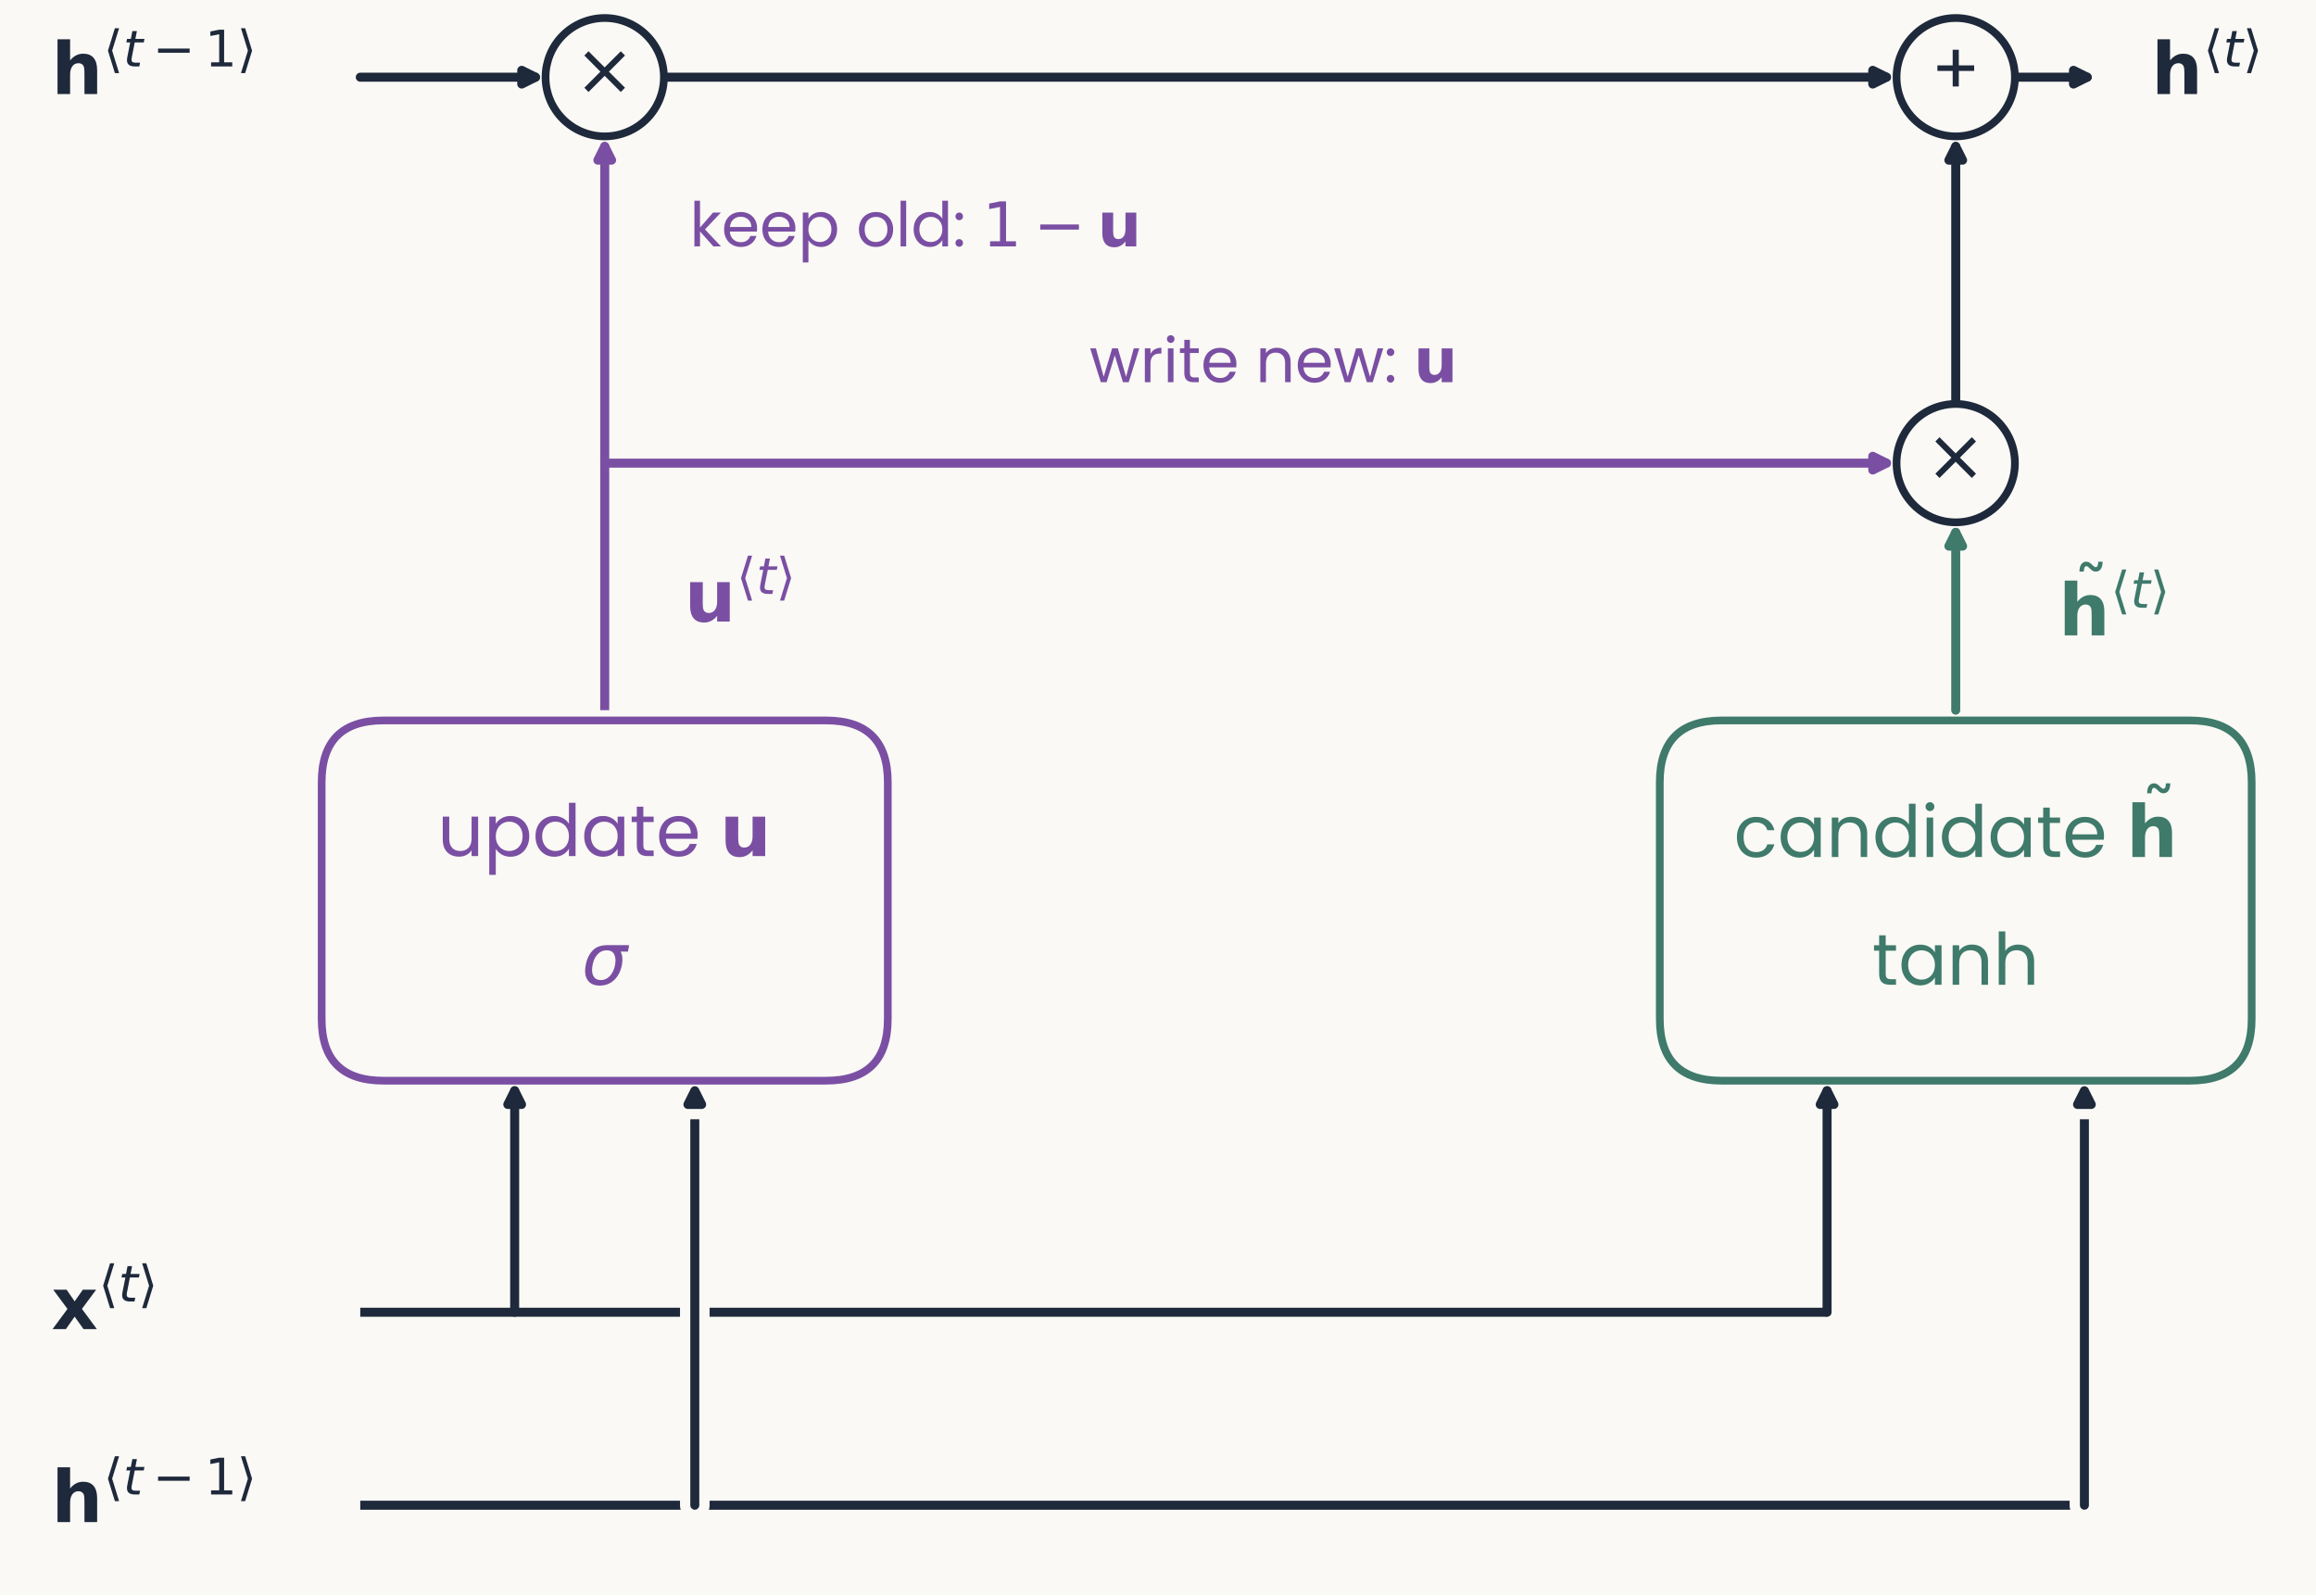
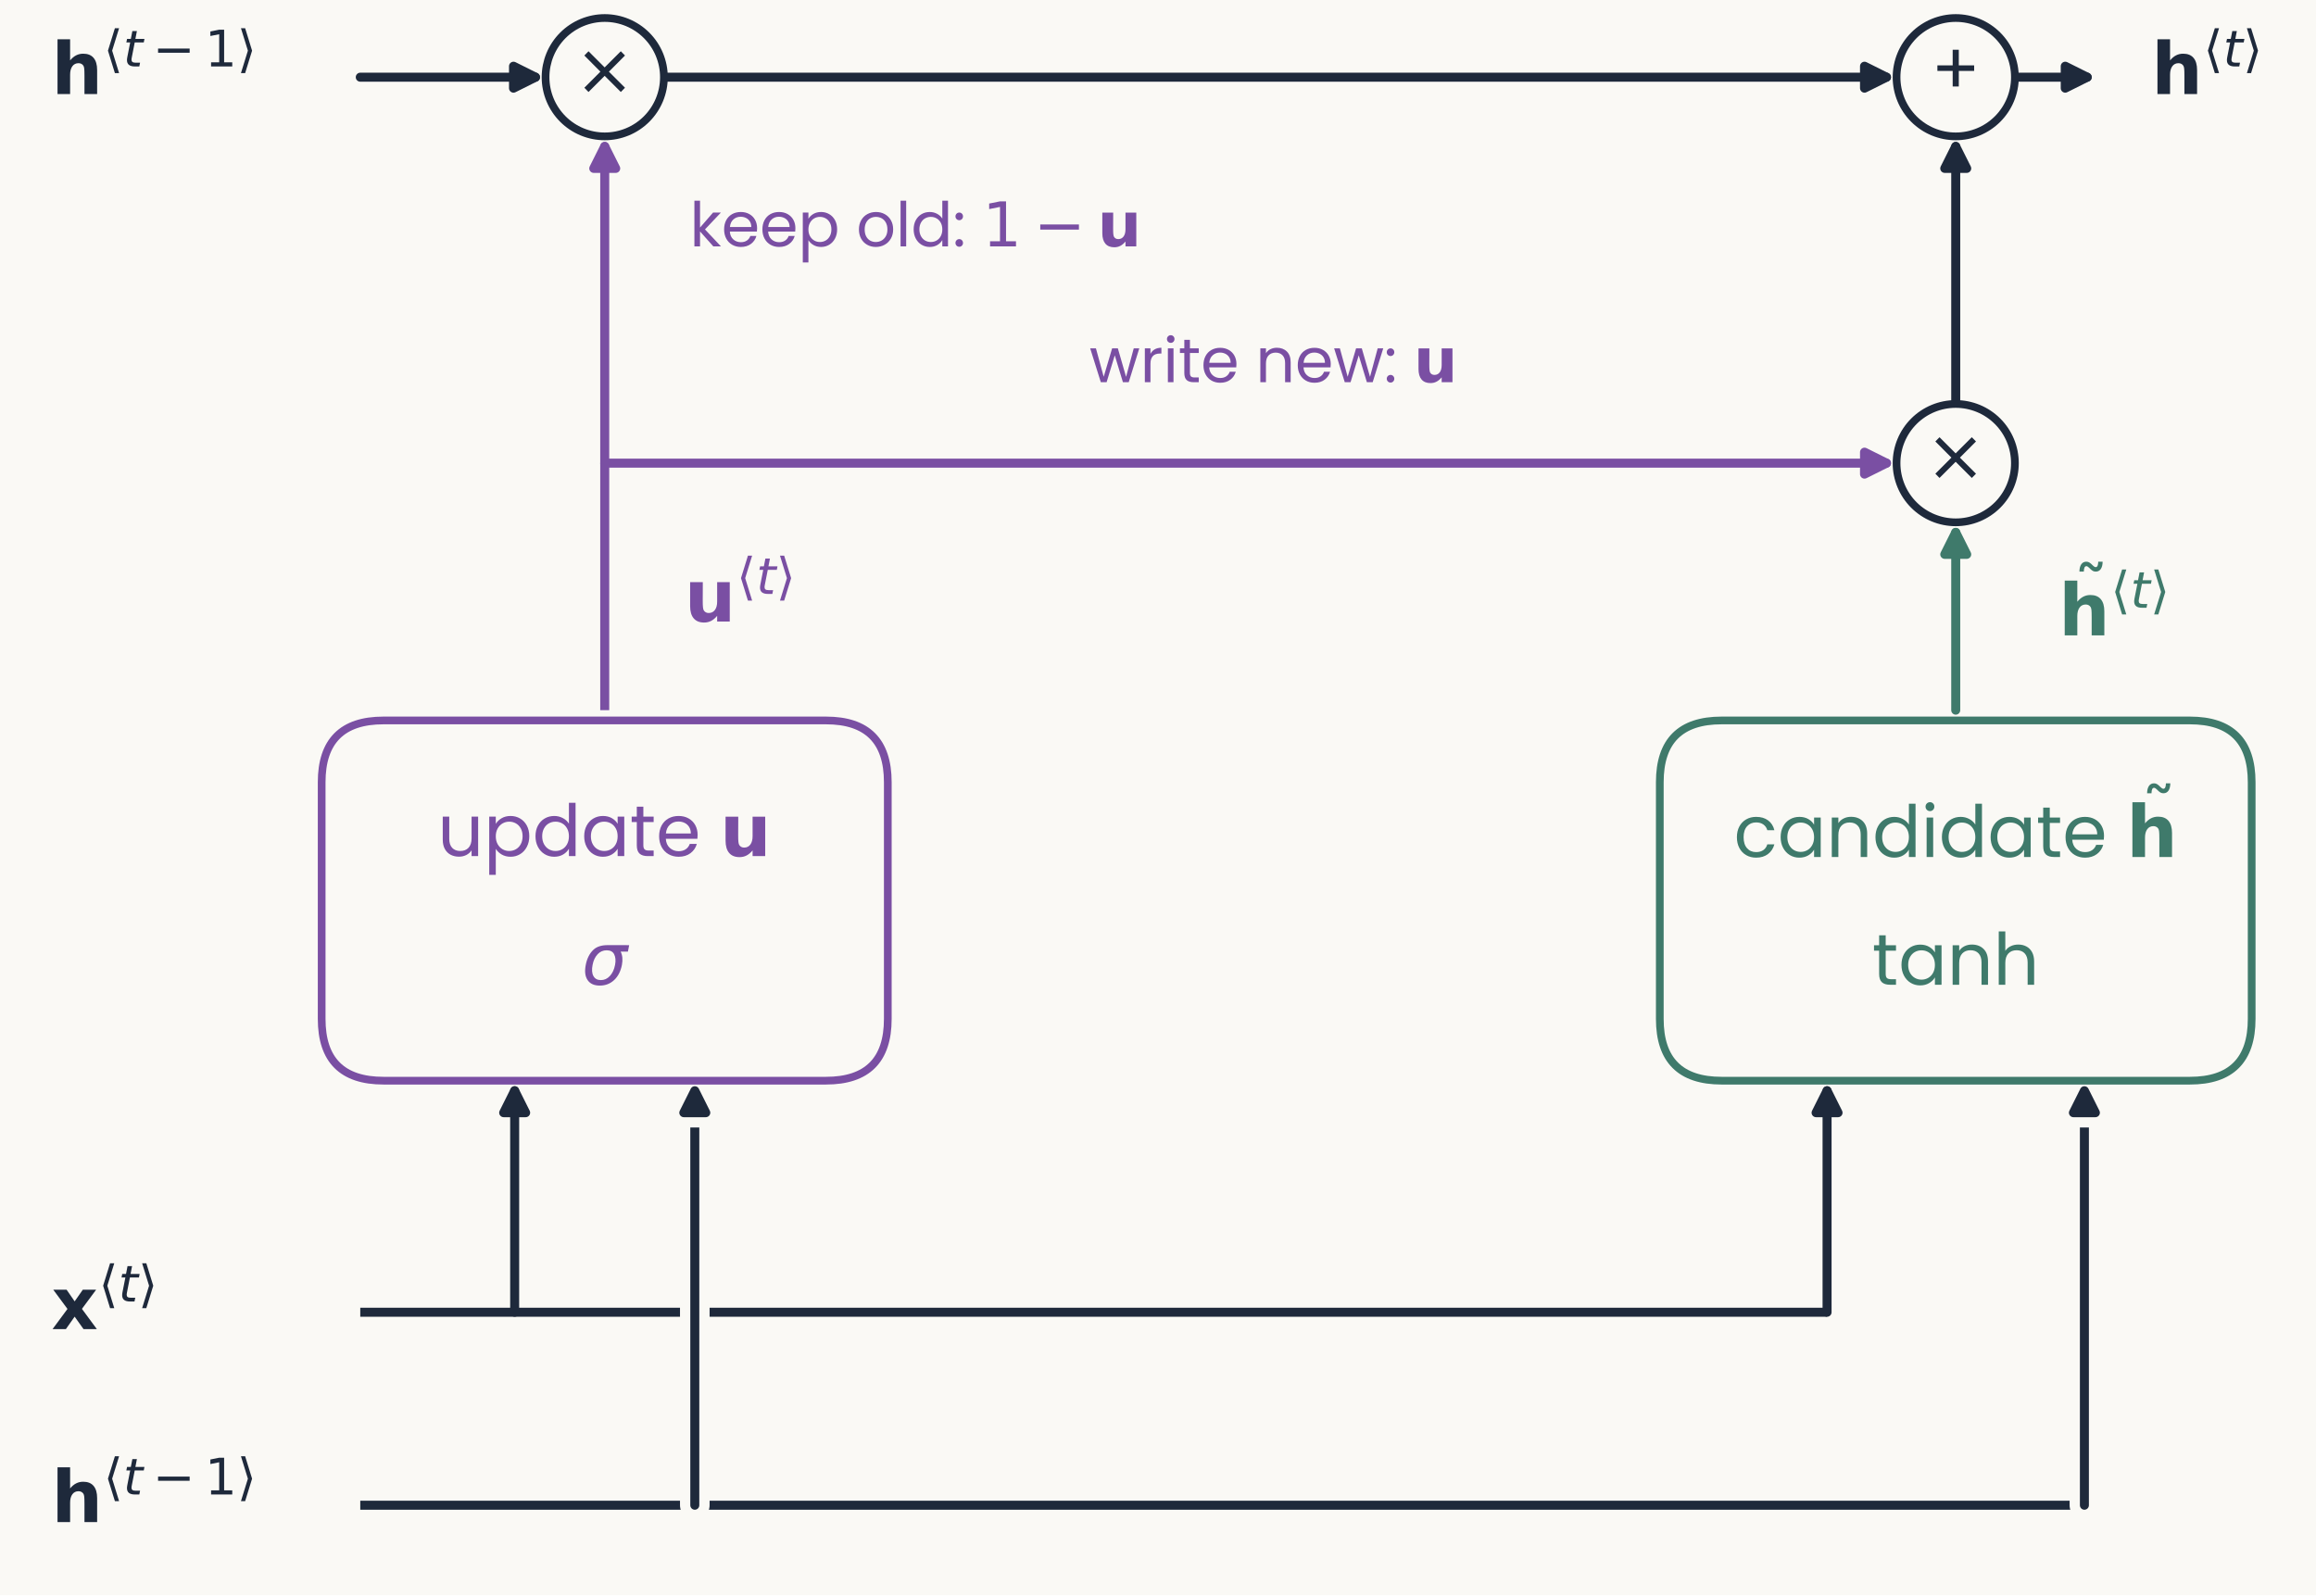
<svg xmlns="http://www.w3.org/2000/svg" xmlns:xlink="http://www.w3.org/1999/xlink" width="675pt" height="465pt" viewBox="0 0 675 465" version="1.1">
  <defs>
    <style type="text/css">*{stroke-linejoin: round; stroke-linecap: butt}</style>
  </defs>
  <g id="figure_1">
    <g id="patch_1">
      <path d="M 0 465  L 675 465  L 675 0  L 0 0  z " style="fill: #faf9f5" />
    </g>
    <g id="axes_1">
      <g id="line2d_1">
-         <path d="M 176.25 207  L 176.25 135  " clip-path="url(#p9126a7f624)" style="fill: none; stroke: #7a4fa3; stroke-width: 2.625" />
+         <path d="M 176.25 207  L 176.25 135  " clip-path="url(#p8acd153481)" style="fill: none; stroke: #7a4fa3; stroke-width: 2.625" />
      </g>
      <g id="line2d_2">
-         <path d="M 105 382.5  L 532.5 382.5  " clip-path="url(#p9126a7f624)" style="fill: none; stroke: #1e293b; stroke-width: 2.625" />
+         <path d="M 105 382.5  L 532.5 382.5  " clip-path="url(#p8acd153481)" style="fill: none; stroke: #1e293b; stroke-width: 2.625" />
      </g>
      <g id="line2d_3">
-         <path d="M 105 438.75  L 607.5 438.75  " clip-path="url(#p9126a7f624)" style="fill: none; stroke: #1e293b; stroke-width: 2.625" />
+         <path d="M 105 438.75  L 607.5 438.75  " clip-path="url(#p8acd153481)" style="fill: none; stroke: #1e293b; stroke-width: 2.625" />
      </g>
      <g id="patch_2">
-         <path d="M 105 22.5  Q 132 22.5 156.065 22.5  " clip-path="url(#p9126a7f624)" style="fill: none; stroke: #1e293b; stroke-width: 2.625; stroke-linecap: round" />
-         <path d="M 152.065 20.5  L 156.065 22.5  L 152.065 24.5  z " clip-path="url(#p9126a7f624)" style="fill: #1e293b; stroke: #1e293b; stroke-width: 2.625; stroke-linecap: round" />
+         <path d="M 105 22.5  Q 132 22.5 156.065 22.5  " clip-path="url(#p8acd153481)" style="fill: none; stroke: #1e293b; stroke-width: 2.625; stroke-linecap: round" />
+         <path d="M 149.665 19.3  L 156.065 22.5  L 149.665 25.7  z " clip-path="url(#p8acd153481)" style="fill: #1e293b; stroke: #1e293b; stroke-width: 2.625; stroke-linecap: round" />
      </g>
      <g id="patch_3">
-         <path d="M 193.5 22.5  Q 373.125 22.5 549.815 22.5  " clip-path="url(#p9126a7f624)" style="fill: none; stroke: #1e293b; stroke-width: 2.625; stroke-linecap: round" />
-         <path d="M 545.815 20.5  L 549.815 22.5  L 545.815 24.5  z " clip-path="url(#p9126a7f624)" style="fill: #1e293b; stroke: #1e293b; stroke-width: 2.625; stroke-linecap: round" />
+         <path d="M 193.5 22.5  Q 373.125 22.5 549.815 22.5  " clip-path="url(#p8acd153481)" style="fill: none; stroke: #1e293b; stroke-width: 2.625; stroke-linecap: round" />
+         <path d="M 543.415 19.3  L 549.815 22.5  L 543.415 25.7  z " clip-path="url(#p8acd153481)" style="fill: #1e293b; stroke: #1e293b; stroke-width: 2.625; stroke-linecap: round" />
      </g>
      <g id="patch_4">
-         <path d="M 587.25 22.5  Q 599.25 22.5 608.315 22.5  " clip-path="url(#p9126a7f624)" style="fill: none; stroke: #1e293b; stroke-width: 2.625; stroke-linecap: round" />
-         <path d="M 604.315 20.5  L 608.315 22.5  L 604.315 24.5  z " clip-path="url(#p9126a7f624)" style="fill: #1e293b; stroke: #1e293b; stroke-width: 2.625; stroke-linecap: round" />
+         <path d="M 587.25 22.5  Q 599.25 22.5 608.315 22.5  " clip-path="url(#p8acd153481)" style="fill: none; stroke: #1e293b; stroke-width: 2.625; stroke-linecap: round" />
+         <path d="M 601.915 19.3  L 608.315 22.5  L 601.915 25.7  z " clip-path="url(#p8acd153481)" style="fill: #1e293b; stroke: #1e293b; stroke-width: 2.625; stroke-linecap: round" />
      </g>
      <g id="patch_5">
-         <path d="M 176.25 135  Q 176.25 87.375 176.25 42.685  " clip-path="url(#p9126a7f624)" style="fill: none; stroke: #7a4fa3; stroke-width: 2.625; stroke-linecap: round" />
-         <path d="M 174.25 46.685  L 176.25 42.685  L 178.25 46.685  z " clip-path="url(#p9126a7f624)" style="fill: #7a4fa3; stroke: #7a4fa3; stroke-width: 2.625; stroke-linecap: round" />
+         <path d="M 176.25 135  Q 176.25 87.375 176.25 42.685  " clip-path="url(#p8acd153481)" style="fill: none; stroke: #7a4fa3; stroke-width: 2.625; stroke-linecap: round" />
+         <path d="M 173.05 49.085  L 176.25 42.685  L 179.45 49.085  z " clip-path="url(#p8acd153481)" style="fill: #7a4fa3; stroke: #7a4fa3; stroke-width: 2.625; stroke-linecap: round" />
      </g>
      <g id="patch_6">
-         <path d="M 176.25 135  Q 364.5 135 549.815 135  " clip-path="url(#p9126a7f624)" style="fill: none; stroke: #7a4fa3; stroke-width: 2.625; stroke-linecap: round" />
-         <path d="M 545.815 133  L 549.815 135  L 545.815 137  z " clip-path="url(#p9126a7f624)" style="fill: #7a4fa3; stroke: #7a4fa3; stroke-width: 2.625; stroke-linecap: round" />
+         <path d="M 176.25 135  Q 364.5 135 549.815 135  " clip-path="url(#p8acd153481)" style="fill: none; stroke: #7a4fa3; stroke-width: 2.625; stroke-linecap: round" />
+         <path d="M 543.415 131.8  L 549.815 135  L 543.415 138.2  z " clip-path="url(#p8acd153481)" style="fill: #7a4fa3; stroke: #7a4fa3; stroke-width: 2.625; stroke-linecap: round" />
      </g>
      <g id="patch_7">
-         <path d="M 570 207  Q 570 179.625 570 155.185  " clip-path="url(#p9126a7f624)" style="fill: none; stroke: #3f7a6b; stroke-width: 2.625; stroke-linecap: round" />
-         <path d="M 568 159.185  L 570 155.185  L 572 159.185  z " clip-path="url(#p9126a7f624)" style="fill: #3f7a6b; stroke: #3f7a6b; stroke-width: 2.625; stroke-linecap: round" />
+         <path d="M 570 207  Q 570 179.625 570 155.185  " clip-path="url(#p8acd153481)" style="fill: none; stroke: #3f7a6b; stroke-width: 2.625; stroke-linecap: round" />
+         <path d="M 566.8 161.585  L 570 155.185  L 573.2 161.585  z " clip-path="url(#p8acd153481)" style="fill: #3f7a6b; stroke: #3f7a6b; stroke-width: 2.625; stroke-linecap: round" />
      </g>
      <g id="patch_8">
-         <path d="M 570 117.75  Q 570 78.75 570 42.685  " clip-path="url(#p9126a7f624)" style="fill: none; stroke: #1e293b; stroke-width: 2.625; stroke-linecap: round" />
-         <path d="M 568 46.685  L 570 42.685  L 572 46.685  z " clip-path="url(#p9126a7f624)" style="fill: #1e293b; stroke: #1e293b; stroke-width: 2.625; stroke-linecap: round" />
+         <path d="M 570 117.75  Q 570 78.75 570 42.685  " clip-path="url(#p8acd153481)" style="fill: none; stroke: #1e293b; stroke-width: 2.625; stroke-linecap: round" />
+         <path d="M 566.8 49.085  L 570 42.685  L 573.2 49.085  z " clip-path="url(#p8acd153481)" style="fill: #1e293b; stroke: #1e293b; stroke-width: 2.625; stroke-linecap: round" />
      </g>
      <g id="patch_9">
-         <path d="M 150 382.5  Q 150 348.75 150 317.935  " clip-path="url(#p9126a7f624)" style="fill: none; stroke: #1e293b; stroke-width: 2.625; stroke-linecap: round" />
-         <path d="M 148 321.935  L 150 317.935  L 152 321.935  z " clip-path="url(#p9126a7f624)" style="fill: #1e293b; stroke: #1e293b; stroke-width: 2.625; stroke-linecap: round" />
+         <path d="M 150 382.5  Q 150 348.75 150 317.935  " clip-path="url(#p8acd153481)" style="fill: none; stroke: #1e293b; stroke-width: 2.625; stroke-linecap: round" />
+         <path d="M 146.8 324.335  L 150 317.935  L 153.2 324.335  z " clip-path="url(#p8acd153481)" style="fill: #1e293b; stroke: #1e293b; stroke-width: 2.625; stroke-linecap: round" />
      </g>
      <g id="patch_10">
-         <path d="M 532.5 382.5  Q 532.5 348.75 532.5 317.935  " clip-path="url(#p9126a7f624)" style="fill: none; stroke: #1e293b; stroke-width: 2.625; stroke-linecap: round" />
-         <path d="M 530.5 321.935  L 532.5 317.935  L 534.5 321.935  z " clip-path="url(#p9126a7f624)" style="fill: #1e293b; stroke: #1e293b; stroke-width: 2.625; stroke-linecap: round" />
+         <path d="M 532.5 382.5  Q 532.5 348.75 532.5 317.935  " clip-path="url(#p8acd153481)" style="fill: none; stroke: #1e293b; stroke-width: 2.625; stroke-linecap: round" />
+         <path d="M 529.3 324.335  L 532.5 317.935  L 535.7 324.335  z " clip-path="url(#p8acd153481)" style="fill: #1e293b; stroke: #1e293b; stroke-width: 2.625; stroke-linecap: round" />
      </g>
      <g id="patch_11">
-         <path d="M 202.5 438.75  Q 202.5 376.875 202.5 317.935  " clip-path="url(#p9126a7f624)" style="fill: none; stroke: #faf9f5; stroke-width: 8.625; stroke-linecap: round" />
-         <path d="M 202.5 438.75  Q 202.5 376.875 202.5 317.935  " clip-path="url(#p9126a7f624)" style="fill: none; stroke: #1e293b; stroke-width: 2.625; stroke-linecap: round" />
-         <path d="M 200.5 321.935  L 202.5 317.935  L 204.5 321.935  z " clip-path="url(#p9126a7f624)" style="fill: #1e293b; stroke: #faf9f5; stroke-width: 8.625; stroke-linecap: round" />
-         <path d="M 200.5 321.935  L 202.5 317.935  L 204.5 321.935  z " clip-path="url(#p9126a7f624)" style="fill: #1e293b; stroke: #1e293b; stroke-width: 2.625; stroke-linecap: round" />
+         <path d="M 202.5 438.75  Q 202.5 376.875 202.5 317.935  " clip-path="url(#p8acd153481)" style="fill: none; stroke: #faf9f5; stroke-width: 8.625; stroke-linecap: round" />
+         <path d="M 202.5 438.75  Q 202.5 376.875 202.5 317.935  " clip-path="url(#p8acd153481)" style="fill: none; stroke: #1e293b; stroke-width: 2.625; stroke-linecap: round" />
+         <path d="M 199.3 324.335  L 202.5 317.935  L 205.7 324.335  z " clip-path="url(#p8acd153481)" style="fill: #1e293b; stroke: #faf9f5; stroke-width: 8.625; stroke-linecap: round" />
+         <path d="M 199.3 324.335  L 202.5 317.935  L 205.7 324.335  z " clip-path="url(#p8acd153481)" style="fill: #1e293b; stroke: #1e293b; stroke-width: 2.625; stroke-linecap: round" />
      </g>
      <g id="patch_12">
-         <path d="M 607.5 438.75  Q 607.5 376.875 607.5 317.935  " clip-path="url(#p9126a7f624)" style="fill: none; stroke: #faf9f5; stroke-width: 8.625; stroke-linecap: round" />
-         <path d="M 607.5 438.75  Q 607.5 376.875 607.5 317.935  " clip-path="url(#p9126a7f624)" style="fill: none; stroke: #1e293b; stroke-width: 2.625; stroke-linecap: round" />
-         <path d="M 605.5 321.935  L 607.5 317.935  L 609.5 321.935  z " clip-path="url(#p9126a7f624)" style="fill: #1e293b; stroke: #faf9f5; stroke-width: 8.625; stroke-linecap: round" />
-         <path d="M 605.5 321.935  L 607.5 317.935  L 609.5 321.935  z " clip-path="url(#p9126a7f624)" style="fill: #1e293b; stroke: #1e293b; stroke-width: 2.625; stroke-linecap: round" />
+         <path d="M 607.5 438.75  Q 607.5 376.875 607.5 317.935  " clip-path="url(#p8acd153481)" style="fill: none; stroke: #faf9f5; stroke-width: 8.625; stroke-linecap: round" />
+         <path d="M 607.5 438.75  Q 607.5 376.875 607.5 317.935  " clip-path="url(#p8acd153481)" style="fill: none; stroke: #1e293b; stroke-width: 2.625; stroke-linecap: round" />
+         <path d="M 604.3 324.335  L 607.5 317.935  L 610.7 324.335  z " clip-path="url(#p8acd153481)" style="fill: #1e293b; stroke: #faf9f5; stroke-width: 8.625; stroke-linecap: round" />
+         <path d="M 604.3 324.335  L 607.5 317.935  L 610.7 324.335  z " clip-path="url(#p8acd153481)" style="fill: #1e293b; stroke: #1e293b; stroke-width: 2.625; stroke-linecap: round" />
      </g>
      <g id="patch_13">
-         <path d="M 176.25 39.75  C 180.825 39.75 185.213 37.932 188.448 34.698  C 191.682 31.463 193.5 27.075 193.5 22.5  C 193.5 17.925 191.682 13.537 188.448 10.302  C 185.213 7.068 180.825 5.25 176.25 5.25  C 171.675 5.25 167.287 7.068 164.052 10.302  C 160.818 13.537 159 17.925 159 22.5  C 159 27.075 160.818 31.463 164.052 34.698  C 167.287 37.932 171.675 39.75 176.25 39.75  z " clip-path="url(#p9126a7f624)" style="fill: #faf9f5; stroke: #1e293b; stroke-width: 2.25; stroke-linejoin: miter" />
+         <path d="M 176.25 39.75  C 180.825 39.75 185.213 37.932 188.448 34.698  C 191.682 31.463 193.5 27.075 193.5 22.5  C 193.5 17.925 191.682 13.537 188.448 10.302  C 185.213 7.068 180.825 5.25 176.25 5.25  C 171.675 5.25 167.287 7.068 164.052 10.302  C 160.818 13.537 159 17.925 159 22.5  C 159 27.075 160.818 31.463 164.052 34.698  C 167.287 37.932 171.675 39.75 176.25 39.75  z " clip-path="url(#p8acd153481)" style="fill: #faf9f5; stroke: #1e293b; stroke-width: 2.25; stroke-linejoin: miter" />
      </g>
      <g id="patch_14">
-         <path d="M 570 39.75  C 574.575 39.75 578.963 37.932 582.198 34.698  C 585.432 31.463 587.25 27.075 587.25 22.5  C 587.25 17.925 585.432 13.537 582.198 10.302  C 578.963 7.068 574.575 5.25 570 5.25  C 565.425 5.25 561.037 7.068 557.802 10.302  C 554.568 13.537 552.75 17.925 552.75 22.5  C 552.75 27.075 554.568 31.463 557.802 34.698  C 561.037 37.932 565.425 39.75 570 39.75  z " clip-path="url(#p9126a7f624)" style="fill: #faf9f5; stroke: #1e293b; stroke-width: 2.25; stroke-linejoin: miter" />
+         <path d="M 570 39.75  C 574.575 39.75 578.963 37.932 582.198 34.698  C 585.432 31.463 587.25 27.075 587.25 22.5  C 587.25 17.925 585.432 13.537 582.198 10.302  C 578.963 7.068 574.575 5.25 570 5.25  C 565.425 5.25 561.037 7.068 557.802 10.302  C 554.568 13.537 552.75 17.925 552.75 22.5  C 552.75 27.075 554.568 31.463 557.802 34.698  C 561.037 37.932 565.425 39.75 570 39.75  z " clip-path="url(#p8acd153481)" style="fill: #faf9f5; stroke: #1e293b; stroke-width: 2.25; stroke-linejoin: miter" />
      </g>
      <g id="patch_15">
-         <path d="M 111.75 315  L 240.75 315  Q 258.75 315 258.75 297  L 258.75 228  Q 258.75 210 240.75 210  L 111.75 210  Q 93.75 210 93.75 228  L 93.75 297  Q 93.75 315 111.75 315  z " clip-path="url(#p9126a7f624)" style="fill: #faf9f5; stroke: #7a4fa3; stroke-width: 2.25; stroke-linejoin: miter" />
+         <path d="M 111.75 315  L 240.75 315  Q 258.75 315 258.75 297  L 258.75 228  Q 258.75 210 240.75 210  L 111.75 210  Q 93.75 210 93.75 228  L 93.75 297  Q 93.75 315 111.75 315  z " clip-path="url(#p8acd153481)" style="fill: #faf9f5; stroke: #7a4fa3; stroke-width: 2.25; stroke-linejoin: miter" />
      </g>
      <g id="patch_16">
-         <path d="M 570 152.25  C 574.575 152.25 578.963 150.432 582.198 147.198  C 585.432 143.963 587.25 139.575 587.25 135  C 587.25 130.425 585.432 126.037 582.198 122.802  C 578.963 119.568 574.575 117.75 570 117.75  C 565.425 117.75 561.037 119.568 557.802 122.802  C 554.568 126.037 552.75 130.425 552.75 135  C 552.75 139.575 554.568 143.963 557.802 147.198  C 561.037 150.432 565.425 152.25 570 152.25  z " clip-path="url(#p9126a7f624)" style="fill: #faf9f5; stroke: #1e293b; stroke-width: 2.25; stroke-linejoin: miter" />
+         <path d="M 570 152.25  C 574.575 152.25 578.963 150.432 582.198 147.198  C 585.432 143.963 587.25 139.575 587.25 135  C 587.25 130.425 585.432 126.037 582.198 122.802  C 578.963 119.568 574.575 117.75 570 117.75  C 565.425 117.75 561.037 119.568 557.802 122.802  C 554.568 126.037 552.75 130.425 552.75 135  C 552.75 139.575 554.568 143.963 557.802 147.198  C 561.037 150.432 565.425 152.25 570 152.25  z " clip-path="url(#p8acd153481)" style="fill: #faf9f5; stroke: #1e293b; stroke-width: 2.25; stroke-linejoin: miter" />
      </g>
      <g id="patch_17">
-         <path d="M 501.75 315  L 638.25 315  Q 656.25 315 656.25 297  L 656.25 228  Q 656.25 210 638.25 210  L 501.75 210  Q 483.75 210 483.75 228  L 483.75 297  Q 483.75 315 501.75 315  z " clip-path="url(#p9126a7f624)" style="fill: #faf9f5; stroke: #3f7a6b; stroke-width: 2.25; stroke-linejoin: miter" />
+         <path d="M 501.75 315  L 638.25 315  Q 656.25 315 656.25 297  L 656.25 228  Q 656.25 210 638.25 210  L 501.75 210  Q 483.75 210 483.75 228  L 483.75 297  Q 483.75 315 501.75 315  z " clip-path="url(#p8acd153481)" style="fill: #faf9f5; stroke: #3f7a6b; stroke-width: 2.25; stroke-linejoin: miter" />
      </g>
      <g id="text_1">
        <g style="fill: #1e293b" transform="translate(15 27.54) scale(0.21 -0.21)">
          <defs>
            <path id="DejaVuSans-Bold-68" d="M 4056 2131  L 4056 0  L 2931 0  L 2931 347  L 2931 1625  Q 2931 2084 2911 2256  Q 2891 2428 2841 2509  Q 2775 2619 2662 2680  Q 2550 2741 2406 2741  Q 2056 2741 1856 2470  Q 1656 2200 1656 1722  L 1656 0  L 538 0  L 538 4863  L 1656 4863  L 1656 2988  Q 1909 3294 2193 3439  Q 2478 3584 2822 3584  Q 3428 3584 3742 3212  Q 4056 2841 4056 2131  z " transform="scale(0.015625)" />
            <path id="DejaVuSans-27e8" d="M 572 2006  L 1453 4856  L 1984 4856  L 1103 2006  L 1984 -844  L 1453 -844  L 572 2006  z " transform="scale(0.015625)" />
            <path id="DejaVuSans-Oblique-74" d="M 2706 3500  L 2619 3053  L 1472 3053  L 1100 1153  Q 1081 1047 1072 975  Q 1063 903 1063 863  Q 1063 663 1183 572  Q 1303 481 1569 481  L 2150 481  L 2053 0  L 1503 0  Q 991 0 739 200  Q 488 400 488 806  Q 488 878 497 964  Q 506 1050 525 1153  L 897 3053  L 409 3053  L 500 3500  L 978 3500  L 1172 4494  L 1747 4494  L 1556 3500  L 2706 3500  z " transform="scale(0.015625)" />
            <path id="DejaVuSans-2212" d="M 678 2272  L 4684 2272  L 4684 1741  L 678 1741  L 678 2272  z " transform="scale(0.015625)" />
            <path id="DejaVuSans-31" d="M 794 531  L 1825 531  L 1825 4091  L 703 3866  L 703 4441  L 1819 4666  L 2450 4666  L 2450 531  L 3481 531  L 3481 0  L 794 0  L 794 531  z " transform="scale(0.015625)" />
            <path id="DejaVuSans-27e9" d="M 1925 2006  L 1044 -844  L 513 -844  L 1394 2006  L 513 4856  L 1044 4856  L 1925 2006  z " transform="scale(0.015625)" />
          </defs>
          <use xlink:href="#DejaVuSans-Bold-68" transform="translate(0 0.60625)" />
          <use xlink:href="#DejaVuSans-27e8" transform="translate(72.14844 38.8875) scale(0.7)" />
          <use xlink:href="#DejaVuSans-Oblique-74" transform="translate(99.45801 38.8875) scale(0.7)" />
          <use xlink:href="#DejaVuSans-2212" transform="translate(140.542 38.8875) scale(0.7)" />
          <use xlink:href="#DejaVuSans-31" transform="translate(212.832 38.8875) scale(0.7)" />
          <use xlink:href="#DejaVuSans-27e9" transform="translate(257.3682 38.8875) scale(0.7)" />
        </g>
      </g>
      <g id="text_2">
        <g style="fill: #1e293b" transform="translate(167.43 27.54) scale(0.21 -0.21)">
          <defs>
            <path id="DejaVuSans-d7" d="M 4488 3438  L 3059 2003  L 4488 575  L 4116 197  L 2681 1631  L 1247 197  L 878 575  L 2303 2003  L 878 3438  L 1247 3816  L 2681 2381  L 4116 3816  L 4488 3438  z " transform="scale(0.015625)" />
          </defs>
          <use xlink:href="#DejaVuSans-d7" transform="translate(0 0.375)" />
        </g>
      </g>
      <g id="text_3">
        <g style="fill: #1e293b" transform="translate(562.8288 27.54) scale(0.21 -0.21)">
          <defs>
            <path id="Poppins-Regular-2b" d="M 3821 2093  L 2458 2093  L 2458 710  L 1914 710  L 1914 2093  L 557 2093  L 557 2586  L 1914 2586  L 1914 3974  L 2458 3974  L 2458 2586  L 3821 2586  L 3821 2093  z " transform="scale(0.015625)" />
          </defs>
          <use xlink:href="#Poppins-Regular-2b" />
        </g>
      </g>
      <g id="text_4">
        <g style="fill: #7a4fa3" transform="translate(127.53 249.54) scale(0.21 -0.21)">
          <defs>
            <path id="Poppins-Regular-75" d="M 3603 3507  L 3603 0  L 3021 0  L 3021 518  Q 2854 250 2556 99  Q 2259 -51 1901 -51  Q 1491 -51 1164 118  Q 838 288 649 627  Q 461 966 461 1453  L 461 3507  L 1037 3507  L 1037 1530  Q 1037 1011 1299 732  Q 1562 454 2016 454  Q 2483 454 2752 742  Q 3021 1030 3021 1581  L 3021 3507  L 3603 3507  z " transform="scale(0.015625)" />
            <path id="Poppins-Regular-70" d="M 1075 2861  Q 1248 3162 1590 3363  Q 1933 3565 2387 3565  Q 2854 3565 3235 3341  Q 3616 3117 3833 2710  Q 4051 2304 4051 1766  Q 4051 1235 3833 819  Q 3616 403 3235 172  Q 2854 -58 2387 -58  Q 1939 -58 1596 144  Q 1254 346 1075 646  L 1075 -1664  L 493 -1664  L 493 3507  L 1075 3507  L 1075 2861  z M 3456 1766  Q 3456 2163 3296 2457  Q 3136 2752 2864 2905  Q 2592 3059 2266 3059  Q 1946 3059 1674 2902  Q 1402 2746 1238 2448  Q 1075 2150 1075 1760  Q 1075 1363 1238 1065  Q 1402 768 1674 611  Q 1946 454 2266 454  Q 2592 454 2864 611  Q 3136 768 3296 1065  Q 3456 1363 3456 1766  z " transform="scale(0.015625)" />
            <path id="Poppins-Regular-64" d="M 275 1766  Q 275 2304 492 2710  Q 710 3117 1091 3341  Q 1472 3565 1946 3565  Q 2355 3565 2707 3376  Q 3059 3187 3245 2880  L 3245 4736  L 3834 4736  L 3834 0  L 3245 0  L 3245 659  Q 3072 346 2733 144  Q 2394 -58 1939 -58  Q 1472 -58 1091 172  Q 710 403 492 819  Q 275 1235 275 1766  z M 3245 1760  Q 3245 2157 3085 2451  Q 2925 2746 2653 2902  Q 2381 3059 2054 3059  Q 1728 3059 1459 2905  Q 1190 2752 1030 2457  Q 870 2163 870 1766  Q 870 1363 1030 1065  Q 1190 768 1459 611  Q 1728 454 2054 454  Q 2381 454 2653 611  Q 2925 768 3085 1065  Q 3245 1363 3245 1760  z " transform="scale(0.015625)" />
            <path id="Poppins-Regular-61" d="M 275 1766  Q 275 2304 492 2710  Q 710 3117 1091 3341  Q 1472 3565 1939 3565  Q 2400 3565 2739 3366  Q 3078 3168 3245 2867  L 3245 3507  L 3834 3507  L 3834 0  L 3245 0  L 3245 653  Q 3072 346 2729 144  Q 2387 -58 1933 -58  Q 1466 -58 1088 172  Q 710 403 492 819  Q 275 1235 275 1766  z M 3245 1760  Q 3245 2157 3085 2451  Q 2925 2746 2653 2902  Q 2381 3059 2054 3059  Q 1728 3059 1459 2905  Q 1190 2752 1030 2457  Q 870 2163 870 1766  Q 870 1363 1030 1065  Q 1190 768 1459 611  Q 1728 454 2054 454  Q 2381 454 2653 611  Q 2925 768 3085 1065  Q 3245 1363 3245 1760  z " transform="scale(0.015625)" />
            <path id="Poppins-Regular-74" d="M 1203 3027  L 1203 960  Q 1203 704 1312 598  Q 1421 493 1690 493  L 2118 493  L 2118 0  L 1594 0  Q 1107 0 864 224  Q 621 448 621 960  L 621 3027  L 166 3027  L 166 3507  L 621 3507  L 621 4390  L 1203 4390  L 1203 3507  L 2118 3507  L 2118 3027  L 1203 3027  z " transform="scale(0.015625)" />
            <path id="Poppins-Regular-65" d="M 3693 1888  Q 3693 1722 3674 1536  L 870 1536  Q 902 1018 1225 726  Q 1549 435 2010 435  Q 2387 435 2640 611  Q 2893 787 2995 1082  L 3622 1082  Q 3482 576 3059 259  Q 2637 -58 2010 -58  Q 1510 -58 1116 166  Q 723 390 499 803  Q 275 1216 275 1760  Q 275 2304 492 2713  Q 710 3123 1104 3344  Q 1498 3565 2010 3565  Q 2509 3565 2893 3347  Q 3277 3130 3485 2749  Q 3693 2368 3693 1888  z M 3091 2010  Q 3091 2342 2944 2582  Q 2797 2822 2544 2947  Q 2291 3072 1984 3072  Q 1542 3072 1232 2790  Q 922 2509 877 2010  L 3091 2010  z " transform="scale(0.015625)" />
            <path id="Poppins-Regular-20" transform="scale(0.015625)" />
            <path id="DejaVuSans-Bold-75" d="M 500 1363  L 500 3500  L 1625 3500  L 1625 3150  Q 1625 2866 1622 2436  Q 1619 2006 1619 1863  Q 1619 1441 1641 1255  Q 1663 1069 1716 984  Q 1784 875 1895 815  Q 2006 756 2150 756  Q 2500 756 2700 1025  Q 2900 1294 2900 1772  L 2900 3500  L 4019 3500  L 4019 0  L 2900 0  L 2900 506  Q 2647 200 2364 54  Q 2081 -91 1741 -91  Q 1134 -91 817 281  Q 500 653 500 1363  z " transform="scale(0.015625)" />
          </defs>
          <use xlink:href="#Poppins-Regular-75" />
          <use xlink:href="#Poppins-Regular-70" transform="translate(63.99999 0)" />
          <use xlink:href="#Poppins-Regular-64" transform="translate(131.6 0)" />
          <use xlink:href="#Poppins-Regular-61" transform="translate(199.2 0)" />
          <use xlink:href="#Poppins-Regular-74" transform="translate(266.8 0)" />
          <use xlink:href="#Poppins-Regular-65" transform="translate(303.2 0)" />
          <use xlink:href="#Poppins-Regular-20" transform="translate(365.1999 0)" />
          <use xlink:href="#DejaVuSans-Bold-75" transform="translate(391.8999 0)" />
        </g>
      </g>
      <g id="text_5">
        <g style="fill: #7a4fa3" transform="translate(169.53 287.04) scale(0.21 -0.21)">
          <defs>
            <path id="DejaVuSans-Oblique-3c3" d="M 2219 3044  Q 1744 3044 1422 2700  Q 1081 2341 969 1747  Q 844 1119 1044 756  Q 1241 397 1706 397  Q 2166 397 2503 759  Q 2844 1122 2966 1747  Q 3075 2319 2881 2700  Q 2700 3044 2219 3044  z M 2309 3503  L 4219 3500  L 4106 2925  L 3463 2925  Q 3706 2438 3575 1747  Q 3406 888 2884 400  Q 2359 -91 1609 -91  Q 856 -91 525 400  Q 194 888 363 1747  Q 528 2609 1050 3097  Q 1484 3503 2309 3503  z " transform="scale(0.015625)" />
          </defs>
          <use xlink:href="#DejaVuSans-Oblique-3c3" transform="translate(0 0.265625)" />
        </g>
      </g>
      <g id="text_6">
        <g style="fill: #7a4fa3" transform="translate(201 71.82) scale(0.18 -0.18)">
          <defs>
            <path id="Poppins-Regular-6b" d="M 2451 0  L 1075 1549  L 1075 0  L 493 0  L 493 4736  L 1075 4736  L 1075 1952  L 2426 3507  L 3238 3507  L 1587 1760  L 3245 0  L 2451 0  z " transform="scale(0.015625)" />
            <path id="Poppins-Regular-6f" d="M 2022 -58  Q 1530 -58 1130 166  Q 730 390 502 803  Q 275 1216 275 1760  Q 275 2298 508 2710  Q 742 3123 1145 3344  Q 1549 3565 2048 3565  Q 2547 3565 2950 3344  Q 3354 3123 3587 2713  Q 3821 2304 3821 1760  Q 3821 1216 3581 803  Q 3341 390 2931 166  Q 2522 -58 2022 -58  z M 2022 454  Q 2336 454 2611 601  Q 2886 749 3056 1043  Q 3226 1338 3226 1760  Q 3226 2182 3059 2476  Q 2893 2771 2624 2915  Q 2355 3059 2042 3059  Q 1722 3059 1456 2915  Q 1190 2771 1030 2476  Q 870 2182 870 1760  Q 870 1331 1027 1036  Q 1184 742 1446 598  Q 1709 454 2022 454  z " transform="scale(0.015625)" />
            <path id="Poppins-Regular-6c" d="M 1075 4736  L 1075 0  L 493 0  L 493 4736  L 1075 4736  z " transform="scale(0.015625)" />
            <path id="Poppins-Regular-3a" d="M 678 -38  Q 512 -38 397 77  Q 282 192 282 358  Q 282 525 397 640  Q 512 755 678 755  Q 838 755 950 640  Q 1062 525 1062 358  Q 1062 192 950 77  Q 838 -38 678 -38  z M 678 2714  Q 512 2714 397 2829  Q 282 2944 282 3110  Q 282 3277 397 3392  Q 512 3507 678 3507  Q 838 3507 950 3392  Q 1062 3277 1062 3110  Q 1062 2944 950 2829  Q 838 2714 678 2714  z " transform="scale(0.015625)" />
          </defs>
          <use xlink:href="#Poppins-Regular-6b" />
          <use xlink:href="#Poppins-Regular-65" transform="translate(51.49999 0)" />
          <use xlink:href="#Poppins-Regular-65" transform="translate(113.5 0)" />
          <use xlink:href="#Poppins-Regular-70" transform="translate(175.5 0)" />
          <use xlink:href="#Poppins-Regular-20" transform="translate(243.0999 0)" />
          <use xlink:href="#Poppins-Regular-6f" transform="translate(269.7999 0)" />
          <use xlink:href="#Poppins-Regular-6c" transform="translate(333.7999 0)" />
          <use xlink:href="#Poppins-Regular-64" transform="translate(358.3999 0)" />
          <use xlink:href="#Poppins-Regular-3a" transform="translate(425.9999 0)" />
          <use xlink:href="#Poppins-Regular-20" transform="translate(447.2999 0)" />
          <use xlink:href="#DejaVuSans-31" transform="translate(473.9999 0)" />
          <use xlink:href="#DejaVuSans-2212" transform="translate(557.1054 0)" />
          <use xlink:href="#DejaVuSans-Bold-75" transform="translate(660.3768 0)" />
        </g>
      </g>
      <g id="text_7">
        <g style="fill: #7a4fa3" transform="translate(317.52 111.57) scale(0.18 -0.18)">
          <defs>
            <path id="Poppins-Regular-77" d="M 5165 3507  L 4070 0  L 3469 0  L 2624 2784  L 1779 0  L 1178 0  L 77 3507  L 672 3507  L 1478 563  L 2349 3507  L 2944 3507  L 3795 557  L 4589 3507  L 5165 3507  z " transform="scale(0.015625)" />
            <path id="Poppins-Regular-72" d="M 1075 2938  Q 1229 3238 1513 3404  Q 1798 3571 2208 3571  L 2208 2970  L 2054 2970  Q 1075 2970 1075 1907  L 1075 0  L 493 0  L 493 3507  L 1075 3507  L 1075 2938  z " transform="scale(0.015625)" />
            <path id="Poppins-Regular-69" d="M 794 4077  Q 627 4077 512 4192  Q 397 4307 397 4474  Q 397 4640 512 4755  Q 627 4870 794 4870  Q 954 4870 1066 4755  Q 1178 4640 1178 4474  Q 1178 4307 1066 4192  Q 954 4077 794 4077  z M 1075 3507  L 1075 0  L 493 0  L 493 3507  L 1075 3507  z " transform="scale(0.015625)" />
            <path id="Poppins-Regular-6e" d="M 2202 3571  Q 2842 3571 3238 3184  Q 3635 2797 3635 2067  L 3635 0  L 3059 0  L 3059 1984  Q 3059 2509 2796 2787  Q 2534 3066 2080 3066  Q 1619 3066 1347 2778  Q 1075 2490 1075 1939  L 1075 0  L 493 0  L 493 3507  L 1075 3507  L 1075 3008  Q 1248 3277 1545 3424  Q 1843 3571 2202 3571  z " transform="scale(0.015625)" />
          </defs>
          <use xlink:href="#Poppins-Regular-77" transform="translate(0 0.90625)" />
          <use xlink:href="#Poppins-Regular-72" transform="translate(81.99998 0.90625)" />
          <use xlink:href="#Poppins-Regular-69" transform="translate(119.3 0.90625)" />
          <use xlink:href="#Poppins-Regular-74" transform="translate(143.9 0.90625)" />
          <use xlink:href="#Poppins-Regular-65" transform="translate(180.3 0.90625)" />
          <use xlink:href="#Poppins-Regular-20" transform="translate(242.2999 0.90625)" />
          <use xlink:href="#Poppins-Regular-6e" transform="translate(268.9999 0.90625)" />
          <use xlink:href="#Poppins-Regular-65" transform="translate(332.9999 0.90625)" />
          <use xlink:href="#Poppins-Regular-77" transform="translate(394.9999 0.90625)" />
          <use xlink:href="#Poppins-Regular-3a" transform="translate(476.9999 0.90625)" />
          <use xlink:href="#Poppins-Regular-20" transform="translate(498.2999 0.90625)" />
          <use xlink:href="#DejaVuSans-Bold-75" transform="translate(524.9999 0.90625)" />
        </g>
      </g>
      <g id="text_8">
        <g style="fill: #7a4fa3" transform="translate(199.5 181.29) scale(0.21 -0.21)">
          <use xlink:href="#DejaVuSans-Bold-75" transform="translate(0 0.60625)" />
          <use xlink:href="#DejaVuSans-27e8" transform="translate(72.14844 38.8875) scale(0.7)" />
          <use xlink:href="#DejaVuSans-Oblique-74" transform="translate(99.45801 38.8875) scale(0.7)" />
          <use xlink:href="#DejaVuSans-27e9" transform="translate(126.9043 38.8875) scale(0.7)" />
        </g>
      </g>
      <g id="text_9">
        <g style="fill: #1e293b" transform="translate(561.18 140.04) scale(0.21 -0.21)">
          <use xlink:href="#DejaVuSans-d7" transform="translate(0 0.375)" />
        </g>
      </g>
      <g id="text_10">
        <g style="fill: #1e293b" transform="translate(627.03 27.54) scale(0.21 -0.21)">
          <use xlink:href="#DejaVuSans-Bold-68" transform="translate(0 0.60625)" />
          <use xlink:href="#DejaVuSans-27e8" transform="translate(72.14844 38.8875) scale(0.7)" />
          <use xlink:href="#DejaVuSans-Oblique-74" transform="translate(99.45801 38.8875) scale(0.7)" />
          <use xlink:href="#DejaVuSans-27e9" transform="translate(126.9043 38.8875) scale(0.7)" />
        </g>
      </g>
      <g id="text_11">
        <g style="fill: #3f7a6b" transform="translate(505.32 249.96) scale(0.21 -0.21)">
          <defs>
            <path id="Poppins-Regular-63" d="M 275 1760  Q 275 2304 492 2710  Q 710 3117 1097 3341  Q 1485 3565 1984 3565  Q 2630 3565 3049 3251  Q 3469 2938 3603 2381  L 2976 2381  Q 2886 2701 2627 2886  Q 2368 3072 1984 3072  Q 1485 3072 1177 2729  Q 870 2387 870 1760  Q 870 1126 1177 780  Q 1485 435 1984 435  Q 2368 435 2624 614  Q 2880 794 2976 1126  L 3603 1126  Q 3462 589 3040 265  Q 2618 -58 1984 -58  Q 1485 -58 1097 166  Q 710 390 492 800  Q 275 1210 275 1760  z " transform="scale(0.015625)" />
            <path id="DejaVuSans-303" d="M -1621 4281  L -1799 4453  Q -1867 4516 -1919 4545  Q -1971 4575 -2011 4575  Q -2130 4575 -2186 4461  Q -2242 4347 -2249 4091  L -2639 4091  Q -2633 4513 -2473 4742  Q -2314 4972 -2030 4972  Q -1911 4972 -1811 4928  Q -1711 4884 -1596 4781  L -1417 4609  Q -1349 4547 -1297 4517  Q -1246 4488 -1205 4488  Q -1086 4488 -1030 4602  Q -974 4716 -967 4972  L -577 4972  Q -583 4550 -742 4320  Q -902 4091 -1186 4091  Q -1305 4091 -1405 4134  Q -1505 4178 -1621 4281  z " transform="scale(0.015625)" />
          </defs>
          <use xlink:href="#Poppins-Regular-63" transform="translate(0 0.75)" />
          <use xlink:href="#Poppins-Regular-61" transform="translate(60.7 0.75)" />
          <use xlink:href="#Poppins-Regular-6e" transform="translate(128.3 0.75)" />
          <use xlink:href="#Poppins-Regular-64" transform="translate(192.3 0.75)" />
          <use xlink:href="#Poppins-Regular-69" transform="translate(259.9 0.75)" />
          <use xlink:href="#Poppins-Regular-64" transform="translate(284.5 0.75)" />
          <use xlink:href="#Poppins-Regular-61" transform="translate(352.0999 0.75)" />
          <use xlink:href="#Poppins-Regular-74" transform="translate(419.6999 0.75)" />
          <use xlink:href="#Poppins-Regular-65" transform="translate(456.0999 0.75)" />
          <use xlink:href="#Poppins-Regular-20" transform="translate(518.0999 0.75)" />
          <use xlink:href="#DejaVuSans-303" transform="translate(614.8321 25.3125)" />
          <use xlink:href="#DejaVuSans-Bold-68" transform="translate(544.7999 0.75)" />
        </g>
      </g>
      <g id="text_12">
        <g style="fill: #3f7a6b" transform="translate(545.64 287.04) scale(0.21 -0.21)">
          <defs>
            <path id="Poppins-Regular-68" d="M 2234 3571  Q 2630 3571 2950 3401  Q 3270 3232 3452 2893  Q 3635 2554 3635 2067  L 3635 0  L 3059 0  L 3059 1984  Q 3059 2509 2796 2787  Q 2534 3066 2080 3066  Q 1619 3066 1347 2778  Q 1075 2490 1075 1939  L 1075 0  L 493 0  L 493 4736  L 1075 4736  L 1075 3008  Q 1248 3277 1552 3424  Q 1856 3571 2234 3571  z " transform="scale(0.015625)" />
          </defs>
          <use xlink:href="#Poppins-Regular-74" />
          <use xlink:href="#Poppins-Regular-61" transform="translate(36.39999 0)" />
          <use xlink:href="#Poppins-Regular-6e" transform="translate(104 0)" />
          <use xlink:href="#Poppins-Regular-68" transform="translate(168 0)" />
        </g>
      </g>
      <g id="text_13">
        <g style="fill: #3f7a6b" transform="translate(600 185.355) scale(0.21 -0.21)">
          <use xlink:href="#DejaVuSans-303" transform="translate(70.03223 25.3125)" />
          <use xlink:href="#DejaVuSans-Bold-68" transform="translate(0 0.75)" />
          <use xlink:href="#DejaVuSans-27e8" transform="translate(72.14844 39.03125) scale(0.7)" />
          <use xlink:href="#DejaVuSans-Oblique-74" transform="translate(99.45801 39.03125) scale(0.7)" />
          <use xlink:href="#DejaVuSans-27e9" transform="translate(126.9043 39.03125) scale(0.7)" />
        </g>
      </g>
      <g id="text_14">
        <g style="fill: #1e293b" transform="translate(15 387.54) scale(0.21 -0.21)">
          <defs>
            <path id="DejaVuSans-Bold-78" d="M 1422 1791  L 159 3500  L 1344 3500  L 2059 2463  L 2784 3500  L 3969 3500  L 2706 1797  L 4031 0  L 2847 0  L 2059 1106  L 1281 0  L 97 0  L 1422 1791  z " transform="scale(0.015625)" />
          </defs>
          <use xlink:href="#DejaVuSans-Bold-78" transform="translate(0 0.60625)" />
          <use xlink:href="#DejaVuSans-27e8" transform="translate(65.45898 38.8875) scale(0.7)" />
          <use xlink:href="#DejaVuSans-Oblique-74" transform="translate(92.76856 38.8875) scale(0.7)" />
          <use xlink:href="#DejaVuSans-27e9" transform="translate(120.2148 38.8875) scale(0.7)" />
        </g>
      </g>
      <g id="text_15">
        <g style="fill: #1e293b" transform="translate(15 443.79) scale(0.21 -0.21)">
          <use xlink:href="#DejaVuSans-Bold-68" transform="translate(0 0.60625)" />
          <use xlink:href="#DejaVuSans-27e8" transform="translate(72.14844 38.8875) scale(0.7)" />
          <use xlink:href="#DejaVuSans-Oblique-74" transform="translate(99.45801 38.8875) scale(0.7)" />
          <use xlink:href="#DejaVuSans-2212" transform="translate(140.542 38.8875) scale(0.7)" />
          <use xlink:href="#DejaVuSans-31" transform="translate(212.832 38.8875) scale(0.7)" />
          <use xlink:href="#DejaVuSans-27e9" transform="translate(257.3682 38.8875) scale(0.7)" />
        </g>
      </g>
    </g>
  </g>
  <defs>
-     <clipPath id="p9126a7f624">
+     <clipPath id="p8acd153481">
      <rect x="0" y="0" width="675" height="465" />
    </clipPath>
  </defs>
</svg>
